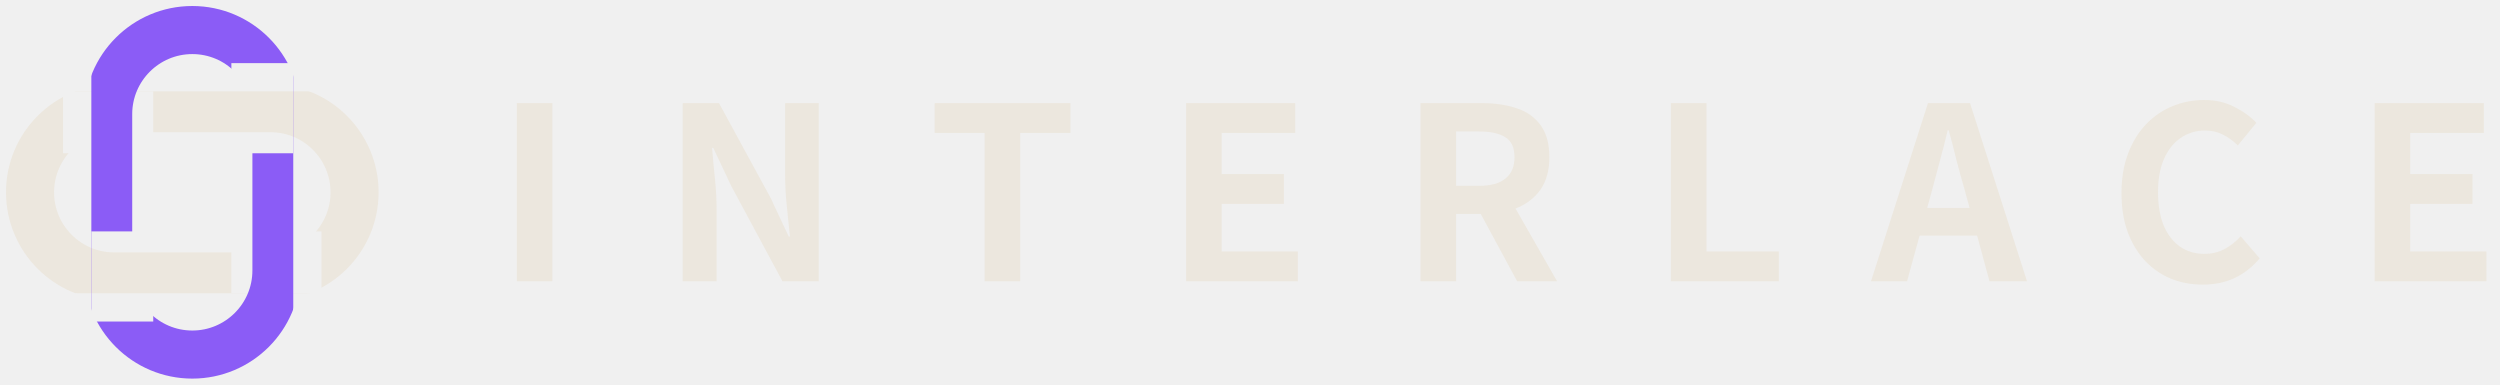
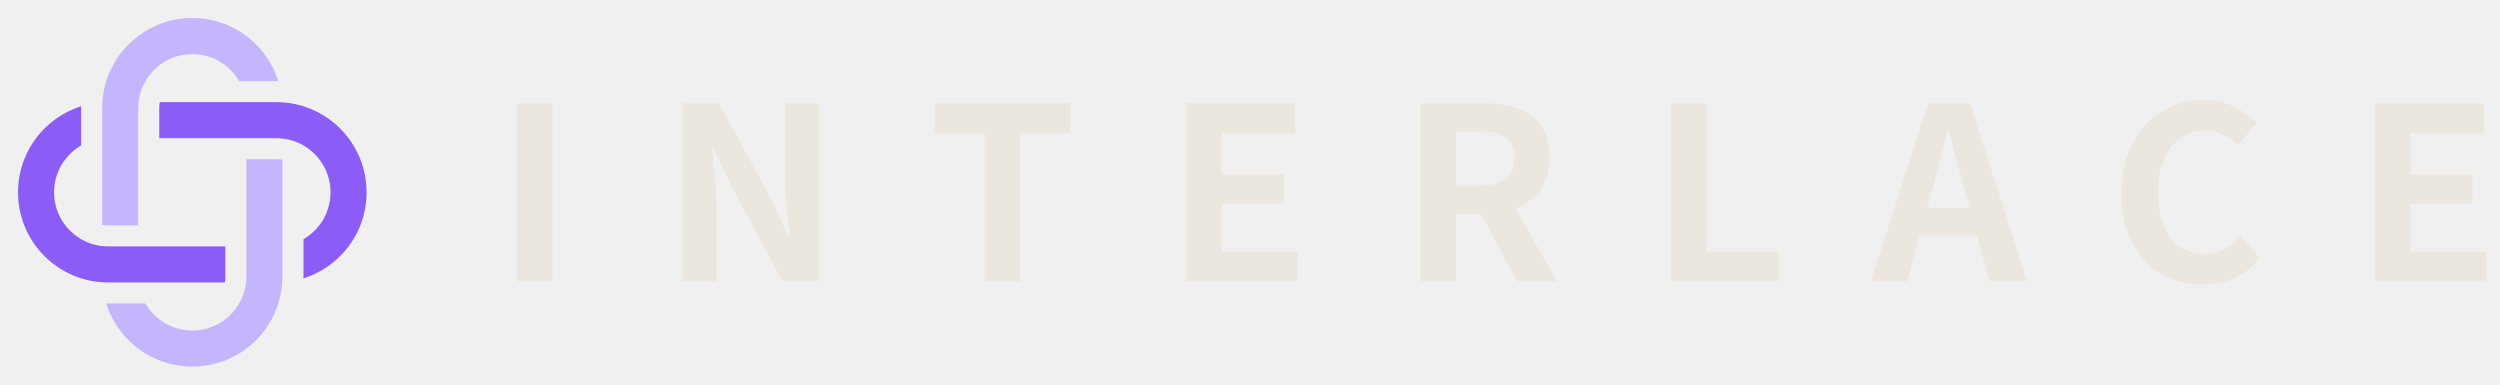
<svg xmlns="http://www.w3.org/2000/svg" viewBox="0 0 416 64" width="416" height="64" fill="none" role="img" aria-label="Interlace">
  <defs>
-     <mask id="dh">
+     <mask id="ldh" maskUnits="userSpaceOnUse" x="0" y="0" width="64" height="64">
      <rect width="64" height="64" fill="#fff" />
-       <rect x="10.5" y="10.5" width="15.0" height="15.0" fill="#000" />
-       <rect x="38.5" y="38.5" width="15.0" height="15.0" fill="#000" />
+       <g clip-path="url(#ldtl)">
+         <rect x="20" y="6" width="24" height="52" rx="12" fill="none" stroke="#000" stroke-width="13" />
+       </g>
+       <g clip-path="url(#ldbr)">
+         <rect x="20" y="6" width="24" height="52" rx="12" fill="none" stroke="#000" stroke-width="13" />
+       </g>
    </mask>
-     <mask id="dv">
+     <mask id="ldv" maskUnits="userSpaceOnUse" x="0" y="0" width="64" height="64">
      <rect width="64" height="64" fill="#fff" />
-       <rect x="38.5" y="10.5" width="15.0" height="15.0" fill="#000" />
-       <rect x="10.5" y="38.5" width="15.0" height="15.0" fill="#000" />
+       <g clip-path="url(#ldtr)">
+         <rect x="6" y="20" width="52" height="24" rx="12" fill="none" stroke="#000" stroke-width="13" />
+       </g>
+       <g clip-path="url(#ldbl)">
+         <rect x="6" y="20" width="52" height="24" rx="12" fill="none" stroke="#000" stroke-width="13" />
+       </g>
    </mask>
+     <clipPath id="ldtl">
+       <rect x="10" y="10" width="18" height="18" />
+     </clipPath>
+     <clipPath id="ldbr">
+       <rect x="36" y="36" width="18" height="18" />
+     </clipPath>
+     <clipPath id="ldtr">
+       <rect x="36" y="10" width="18" height="18" />
+     </clipPath>
+     <clipPath id="ldbl">
+       <rect x="10" y="36" width="18" height="18" />
+     </clipPath>
  </defs>
-   <rect x="5" y="18" width="54" height="28" rx="14" stroke="#ECE7DE" stroke-width="8" mask="url(#dh)" />
-   <rect x="18" y="5" width="28" height="54" rx="14" stroke="#8B5CF6" stroke-width="8" mask="url(#dv)" />
+   <rect x="6" y="20" width="52" height="24" rx="12" fill="none" stroke="#8B5CF6" stroke-width="6" mask="url(#ldh)" />
+   <rect x="20" y="6" width="24" height="52" rx="12" fill="none" stroke="#C4B5FD" stroke-width="6" mask="url(#ldv)" />
  <g transform="translate(-12.64, 4.8)">
    <path fill="#ECE7DE" d="M98.64 42V12.36H104.56V42H98.64ZM126.243 42V12.36H132.283L140.883 28.16L143.883 34.56H144.083C143.923 33.013 143.75 31.32 143.563 29.48C143.376 27.64 143.283 25.88 143.283 24.2V12.36H148.883V42H142.843L134.323 26.16L131.323 19.8H131.123C131.256 21.4 131.416 23.093 131.603 24.88C131.79 26.667 131.883 28.413 131.883 30.12V42H126.243ZM176.484 42V17.32H168.164V12.36H190.764V17.32H182.404V42H176.484ZM210.004 42V12.36H228.164V17.32H215.924V24.16H226.284V29.12H215.924V37.04H228.604V42H210.004ZM249.013 42V12.36H259.293C261.4 12.36 263.293 12.64 264.973 13.2C266.653 13.733 267.987 14.667 268.973 16C269.96 17.307 270.453 19.093 270.453 21.36C270.453 23.547 269.96 25.347 268.973 26.76C267.987 28.147 266.653 29.173 264.973 29.84C263.293 30.48 261.4 30.8 259.293 30.8H254.933V42H249.013ZM254.933 26.12H258.773C260.693 26.12 262.147 25.72 263.133 24.92C264.147 24.12 264.653 22.933 264.653 21.36C264.653 19.76 264.147 18.653 263.133 18.04C262.147 17.4 260.693 17.08 258.773 17.08H254.933V26.12ZM265.093 42L258.213 29.28L262.373 25.6L271.733 42H265.093ZM290.679 42V12.36H296.599V37.04H308.639V42H290.679ZM323.974 42L333.454 12.36H340.454L349.934 42H343.694L339.494 26.56C339.041 25.013 338.601 23.413 338.174 21.76C337.774 20.08 337.348 18.453 336.894 16.88H336.734C336.361 18.48 335.948 20.107 335.494 21.76C335.068 23.413 334.641 25.013 334.214 26.56L329.974 42H323.974ZM329.854 34.4V29.8H343.934V34.4H329.854ZM379.175 42.56C377.309 42.56 375.562 42.24 373.935 41.6C372.309 40.933 370.869 39.947 369.615 38.64C368.389 37.333 367.415 35.733 366.695 33.84C366.002 31.947 365.655 29.773 365.655 27.32C365.655 24.867 366.015 22.693 366.735 20.8C367.455 18.88 368.442 17.253 369.695 15.92C370.975 14.587 372.442 13.573 374.095 12.88C375.775 12.187 377.549 11.84 379.415 11.84C381.309 11.84 382.989 12.227 384.455 13C385.949 13.747 387.162 14.627 388.095 15.64L385.015 19.4C384.269 18.653 383.442 18.053 382.535 17.6C381.655 17.147 380.655 16.92 379.535 16.92C378.042 16.92 376.695 17.333 375.495 18.16C374.322 18.96 373.402 20.12 372.735 21.64C372.069 23.16 371.735 24.987 371.735 27.12C371.735 29.28 372.042 31.133 372.655 32.68C373.295 34.2 374.189 35.373 375.335 36.2C376.509 37.027 377.869 37.44 379.415 37.44C380.695 37.44 381.829 37.173 382.815 36.64C383.829 36.08 384.722 35.373 385.495 34.52L388.655 38.2C387.429 39.64 386.029 40.733 384.455 41.48C382.882 42.2 381.122 42.56 379.175 42.56ZM407.785 42V12.36H425.945V17.32H413.705V24.16H424.065V29.12H413.705V37.04H426.385V42H407.785Z" />
  </g>
</svg>
